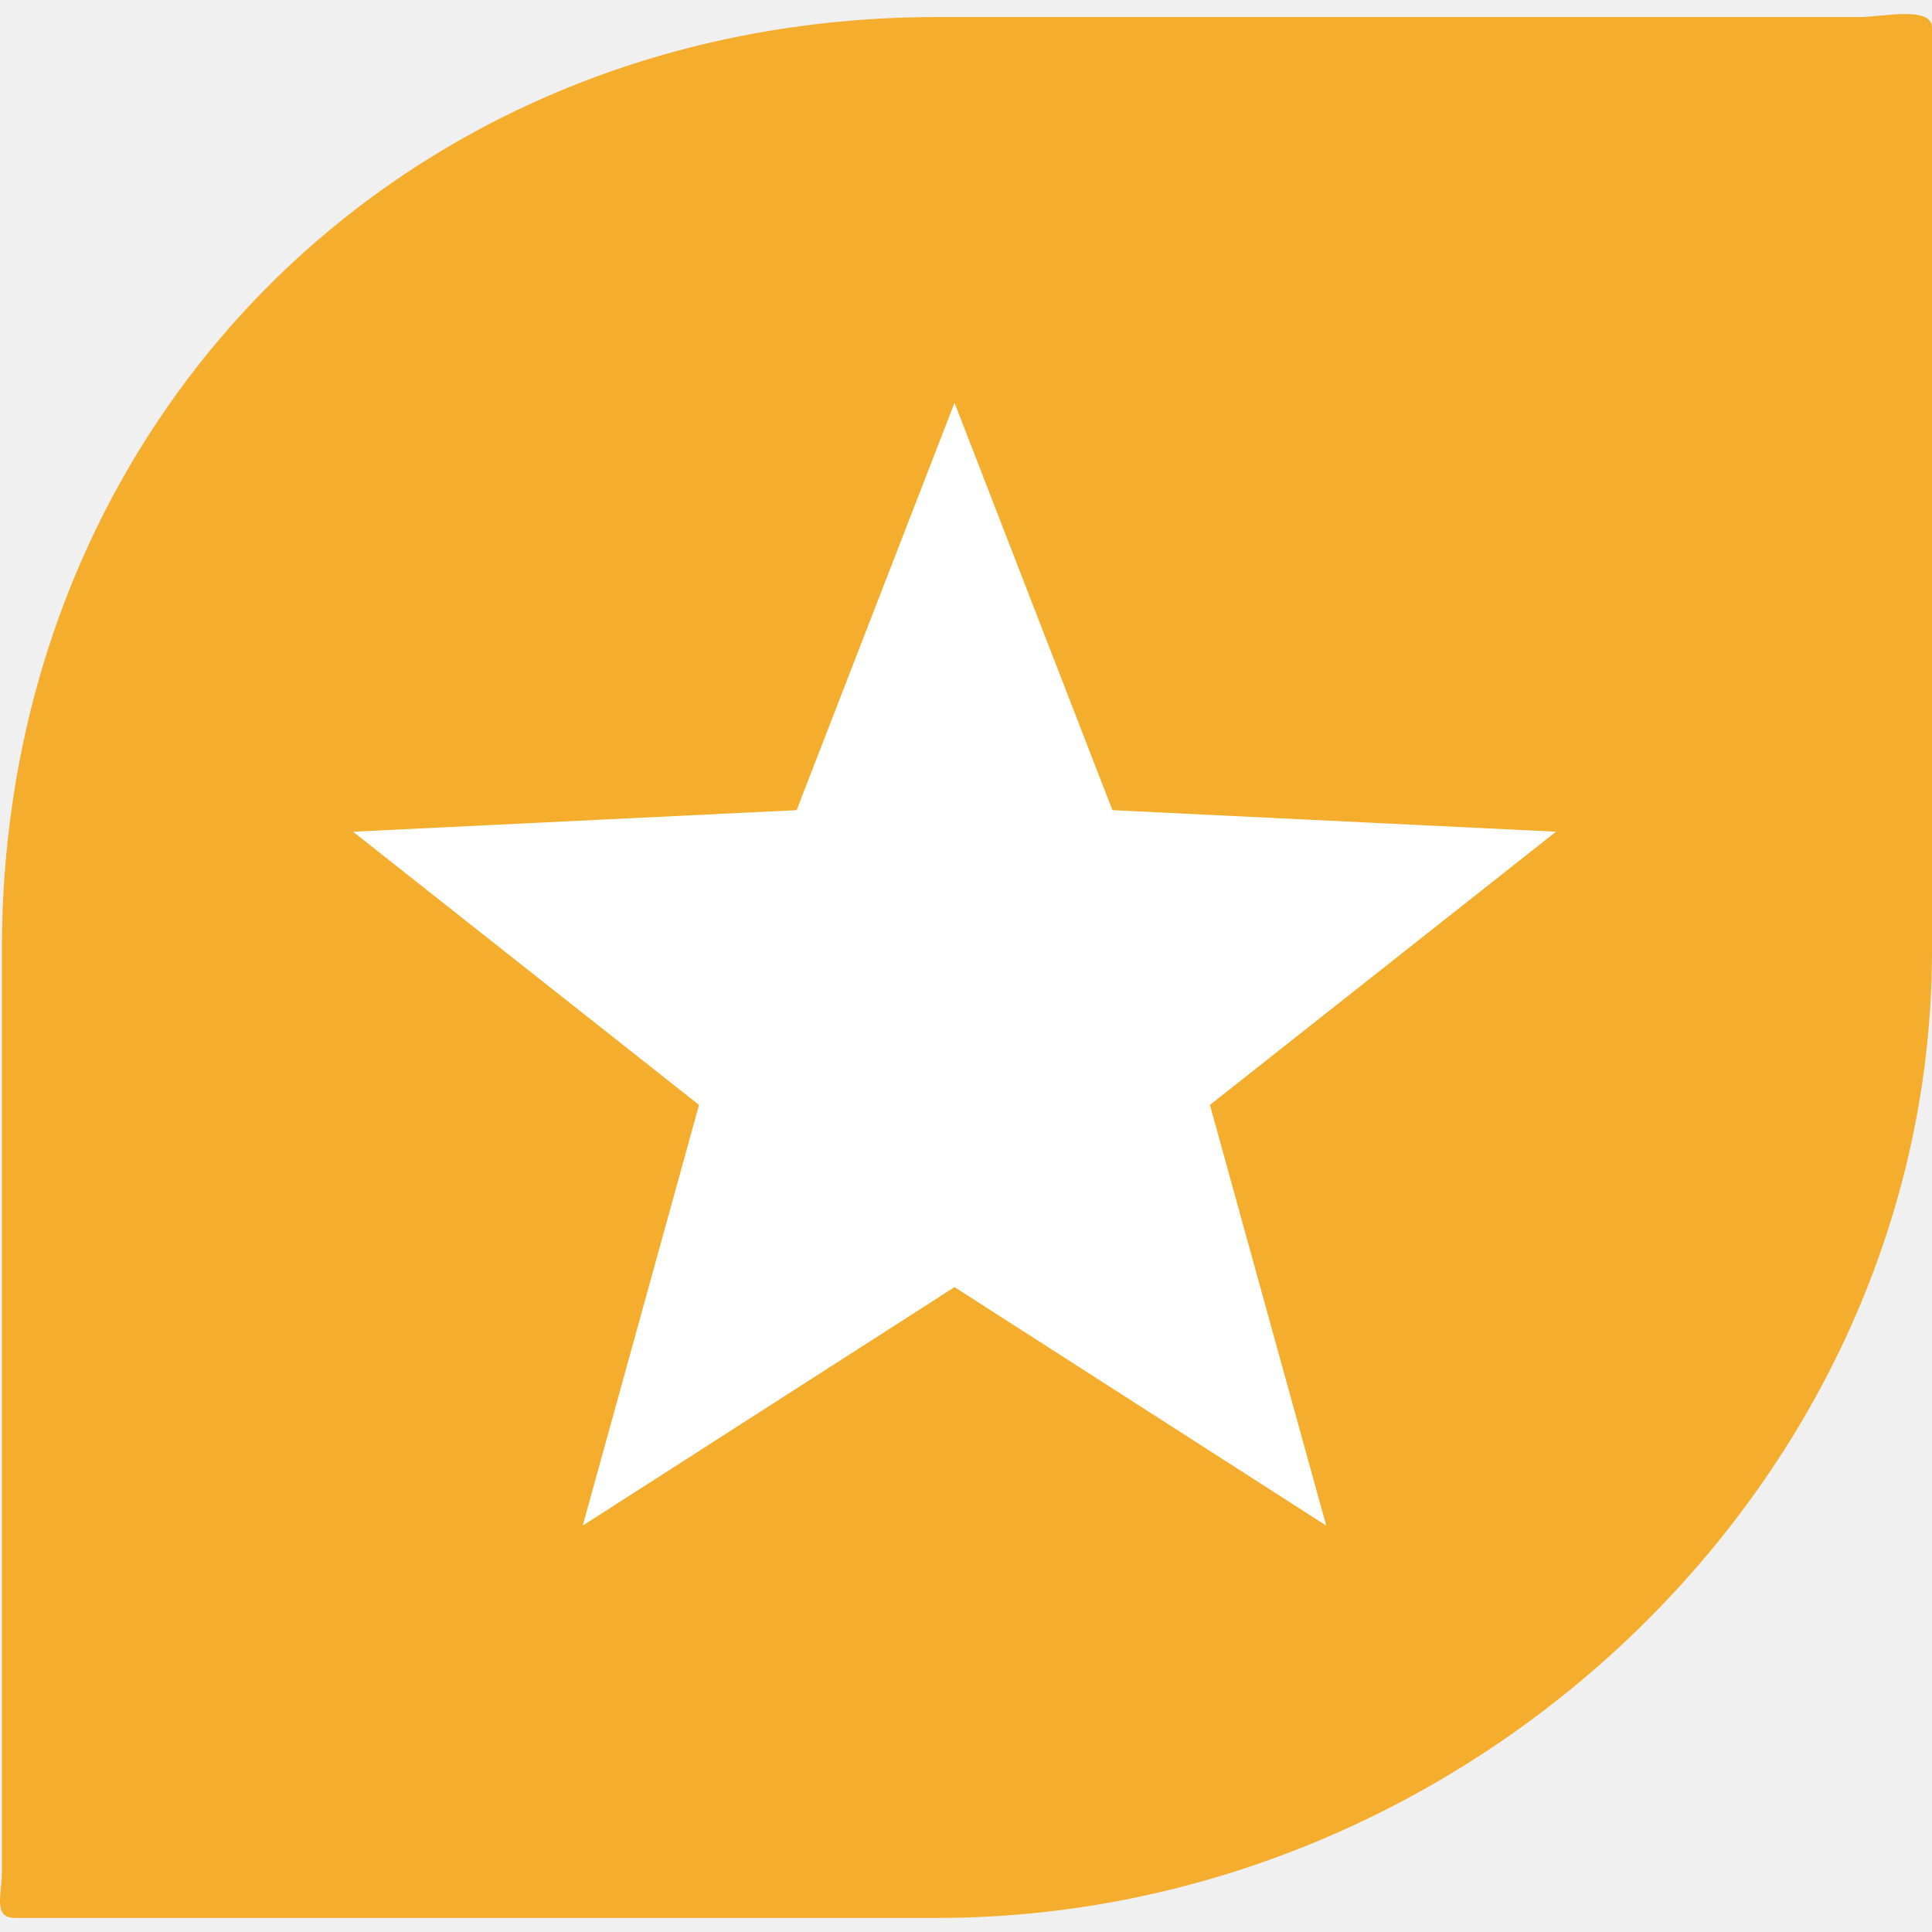
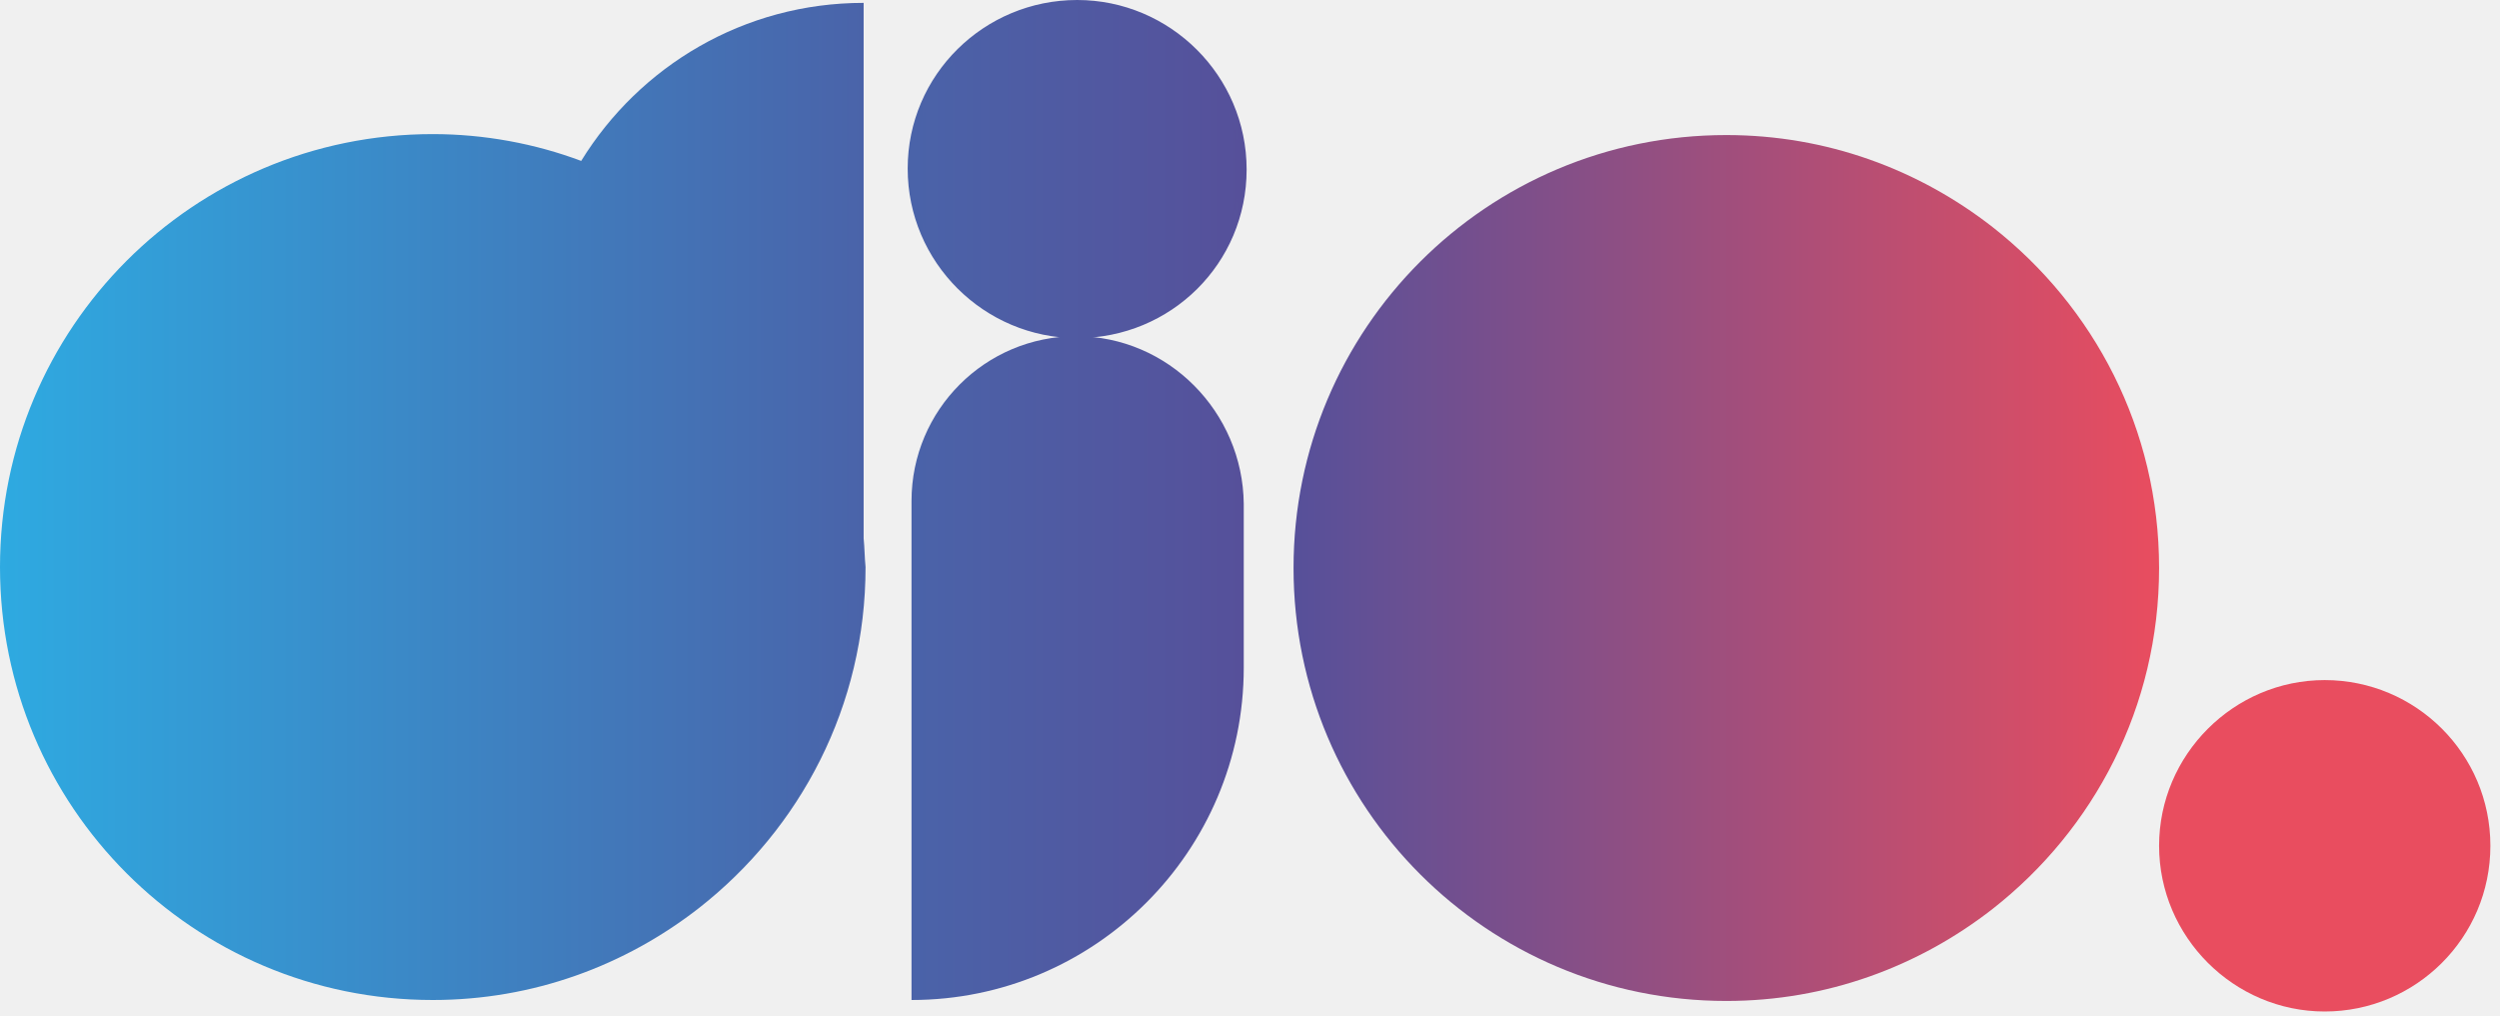
- <svg xmlns="http://www.w3.org/2000/svg" id="Layer_1" data-name="Layer 1" viewBox="0 0 512 512">
-   <path d="M492.77,4.52H248.37C107.52,4.52.5,110.89.5,251.74V496.16c0,5.87-2.43,12.11,3.45,12.11H248.37C389.22,508.28,512,392.61,512,251.74V7.31C512,1.46,498.65,4.52,492.77,4.52Z" fill="#f4ad2c" />
-   <polygon points="252.96 106.74 294.8 214.7 412.36 220.41 320.64 292.82 351.46 404.3 252.96 341.1 154.43 404.3 185.25 292.82 93.55 220.41 211.11 214.7 252.96 106.74" fill="#fff" />
+ <svg xmlns="http://www.w3.org/2000/svg" width="261" height="106" viewBox="0 0 261 106" fill="none">
+   <path d="M260.1 88.3C260.1 97.9 252.3 105.6 242.8 105.6C233.3 105.6 225.5 97.8 225.5 88.3C225.5 78.8 233.3 71 242.8 71C252.3 71 260.1 78.7 260.1 88.3Z" fill="#E94D5F" />
+   <path d="M208.1 94.9C218.7 86.6 225.5 73.8 225.5 59.3C225.5 44.8 218.7 32 208.1 23.7C200.4 17.7 190.8 14.1 180.3 14.1C155.3 14.1 135.1 34.3 135.1 59.3C135.1 84.3 155.3 104.5 180.3 104.5C190.8 104.5 200.4 100.9 208.1 94.9Z" fill="url(#paint0_linear_255_2497)" />
+   <path d="M90.2 56.2V0.3C77.7 0.3 66.8 6.9 60.7 16.8C55.9 15 50.6 14 45.2 14C20.2 14 0 34.2 0 59.2C0 84.2 20.2 104.4 45.2 104.4C55.7 104.4 65.3 100.8 73 94.8C83.6 86.5 90.4 73.7 90.4 59.2C90.3 58.2 90.3 57.2 90.2 56.2Z" fill="url(#paint1_linear_255_2497)" />
+   <path d="M112.4 35.1C102.9 35.1 95.2 42.8 95.2 52.3V104.4C114.3 104.4 129.9 88.9 129.9 69.7V52.6C129.8 43 122 35.1 112.4 35.1Z" fill="url(#paint2_linear_255_2497)" />
+   <path d="M112.5 35C122.055 35 129.8 27.254 129.8 17.7C129.8 8.145 122.055 0.4 112.5 0.4C102.946 0.4 95.2 8.145 95.2 17.7C95.2 27.254 102.946 35 112.5 35Z" fill="url(#paint3_linear_255_2497)" />
+   <path d="M112.5 35.3C102.8 35.3 94.8 27.4 94.8 17.6C94.8 7.8 102.8 0 112.5 0C122.2 0 130.2 7.9 130.2 17.7C130.2 27.5 122.3 35.3 112.5 35.3ZM112.5 0.7C103.1 0.7 95.5 8.3 95.5 17.7C95.5 27.1 103.1 34.7 112.5 34.7C121.9 34.7 129.5 27.1 129.5 17.7C129.5 8.3 121.9 0.7 112.5 0.7Z" fill="url(#paint4_linear_255_2497)" />
+   <defs>
+     <linearGradient id="paint0_linear_255_2497" x1="135.101" y1="59.272" x2="225.458" y2="59.272" gradientUnits="userSpaceOnUse">
+       <stop stop-color="#56509A" />
+       <stop offset="1" stop-color="#E94D5F" />
+     </linearGradient>
+     <linearGradient id="paint1_linear_255_2497" x1="-0.066" y1="52.397" x2="90.291" y2="52.397" gradientUnits="userSpaceOnUse">
+       <stop stop-color="#2EAAE1" />
+       <stop offset="1" stop-color="#4A63A9" />
+     </linearGradient>
+     <linearGradient id="paint2_linear_255_2497" x1="95.187" y1="69.796" x2="129.842" y2="69.796" gradientUnits="userSpaceOnUse">
+       <stop stop-color="#4A63A9" />
+       <stop offset="1" stop-color="#56509A" />
+     </linearGradient>
+     <linearGradient id="paint3_linear_255_2497" x1="95.187" y1="17.672" x2="129.842" y2="17.672" gradientUnits="userSpaceOnUse">
+       <stop stop-color="#4A63A9" />
+       <stop offset="1" stop-color="#56509A" />
+     </linearGradient>
+     <linearGradient id="paint4_linear_255_2497" x1="94.847" y1="17.672" x2="130.181" y2="17.672" gradientUnits="userSpaceOnUse">
+       <stop stop-color="#4A63A9" />
+       <stop offset="1" stop-color="#56509A" />
+     </linearGradient>
+   </defs>
</svg>
